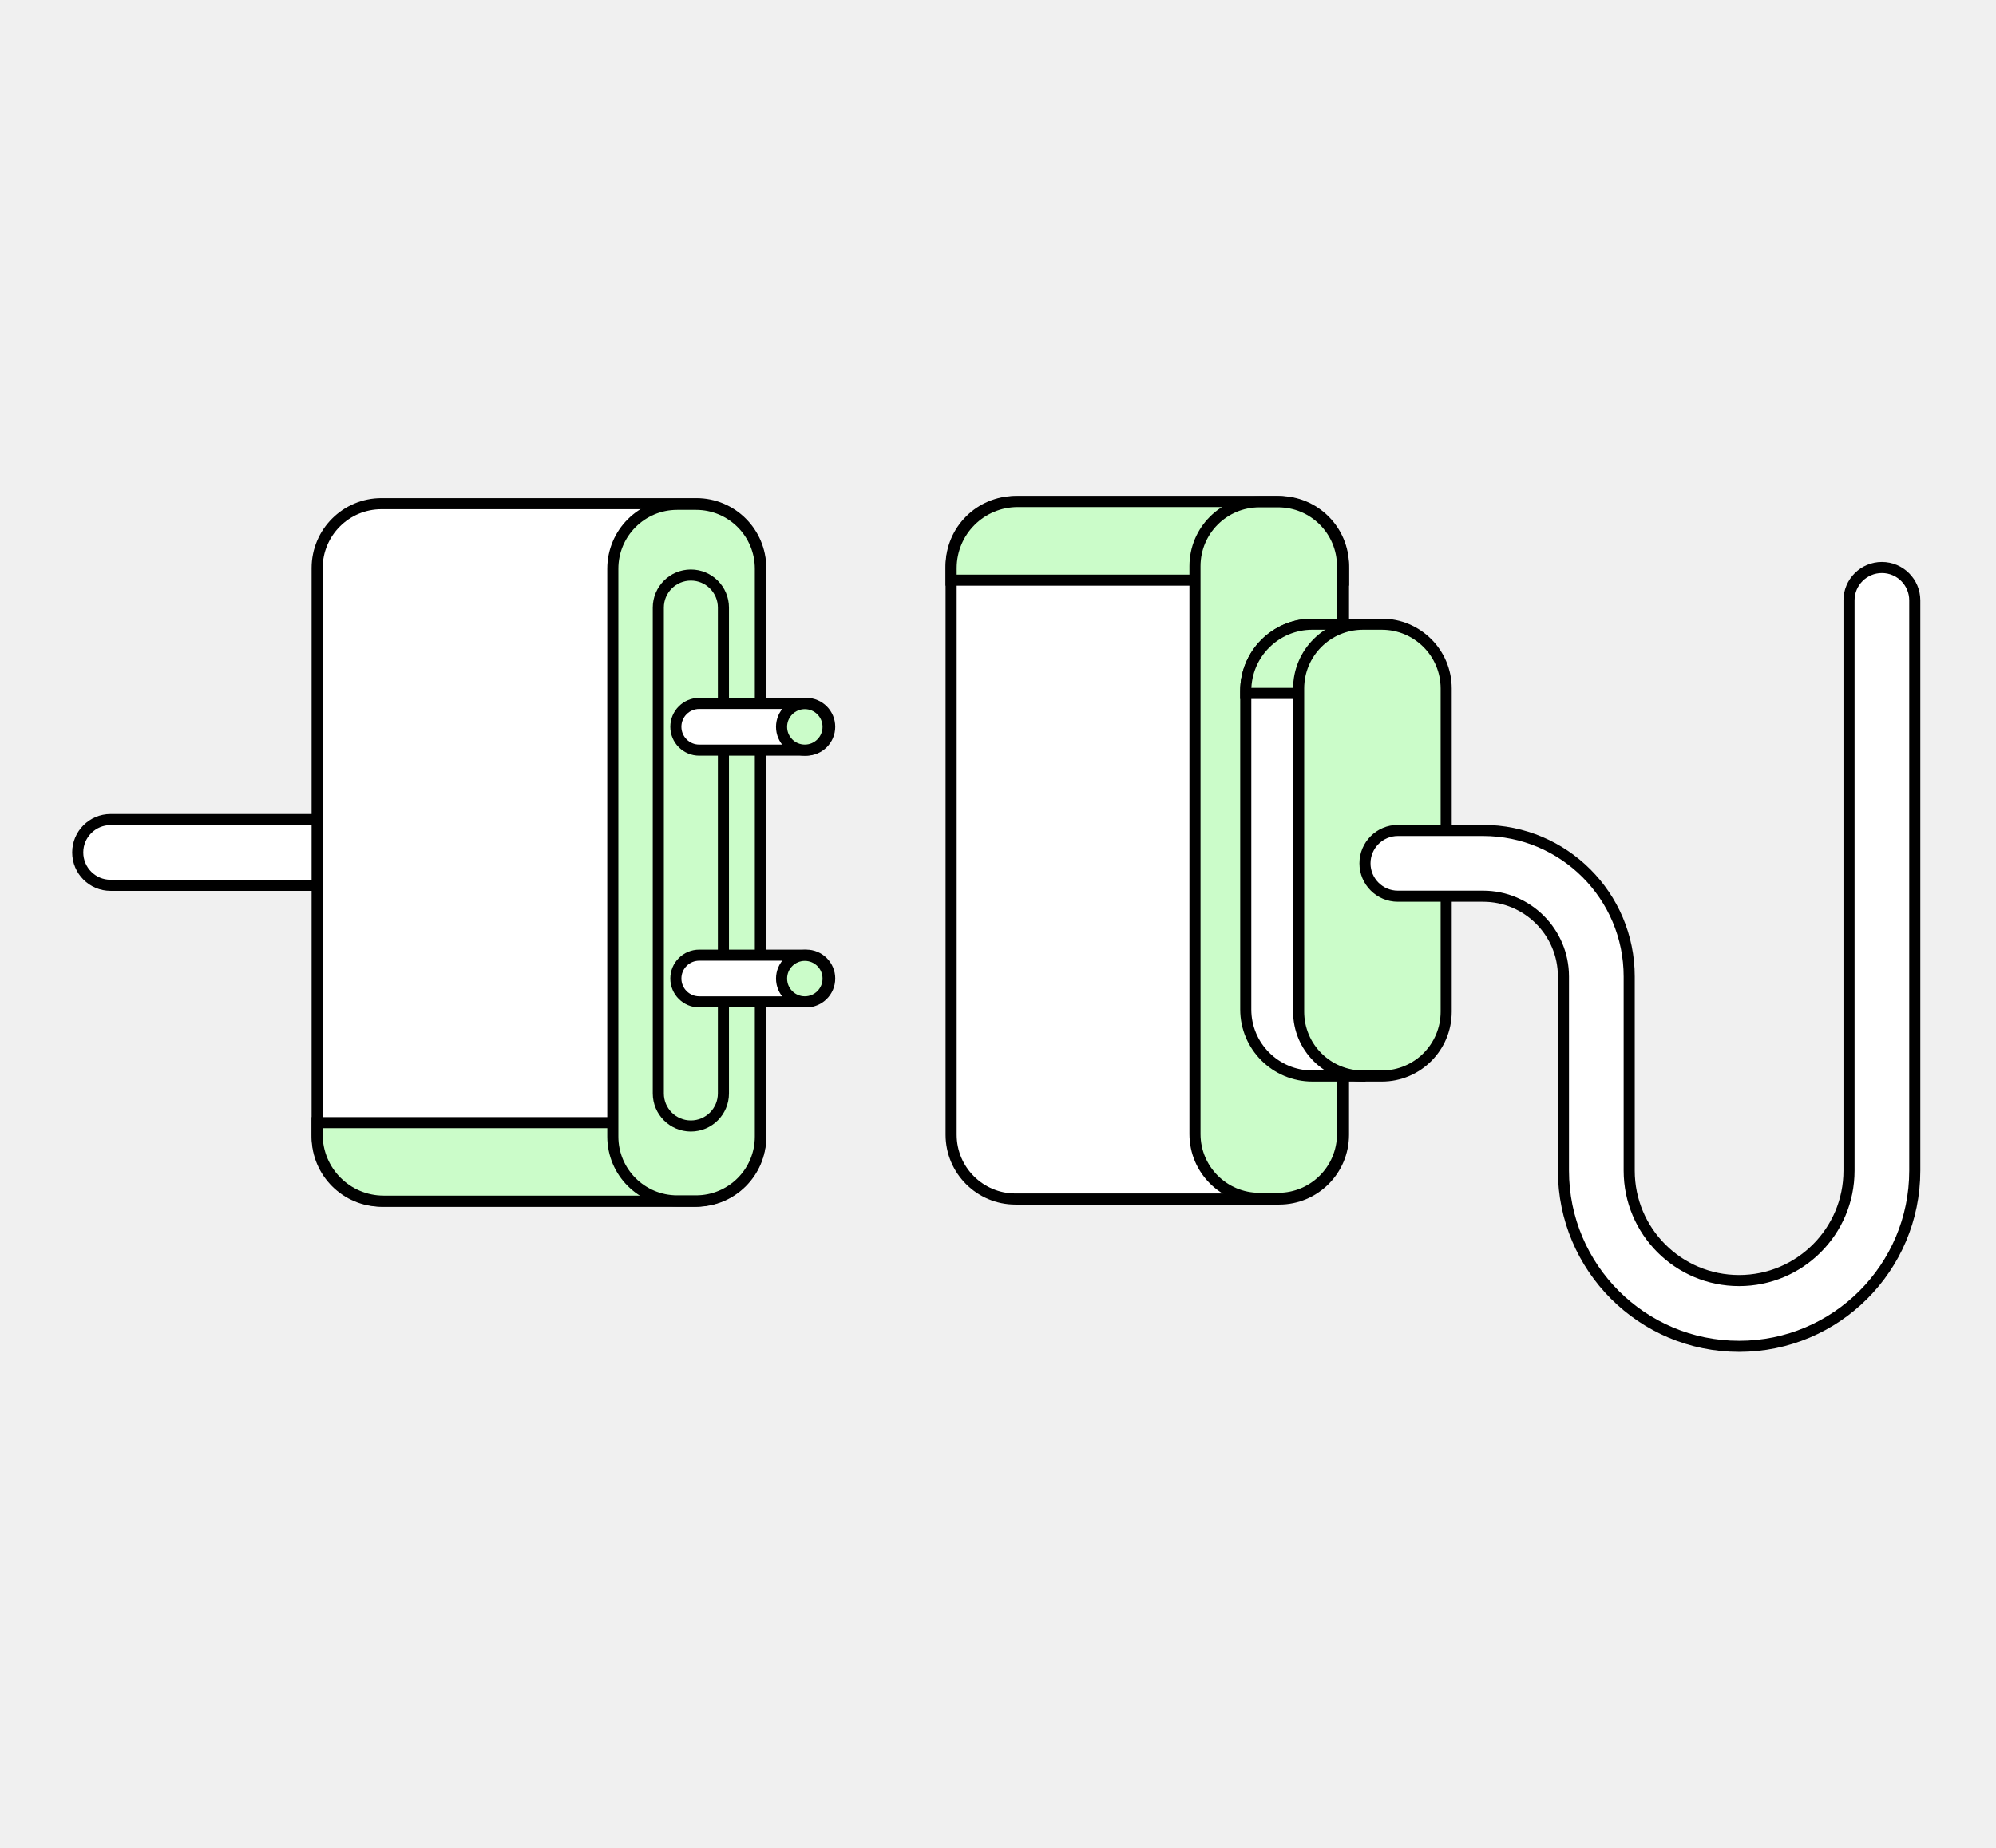
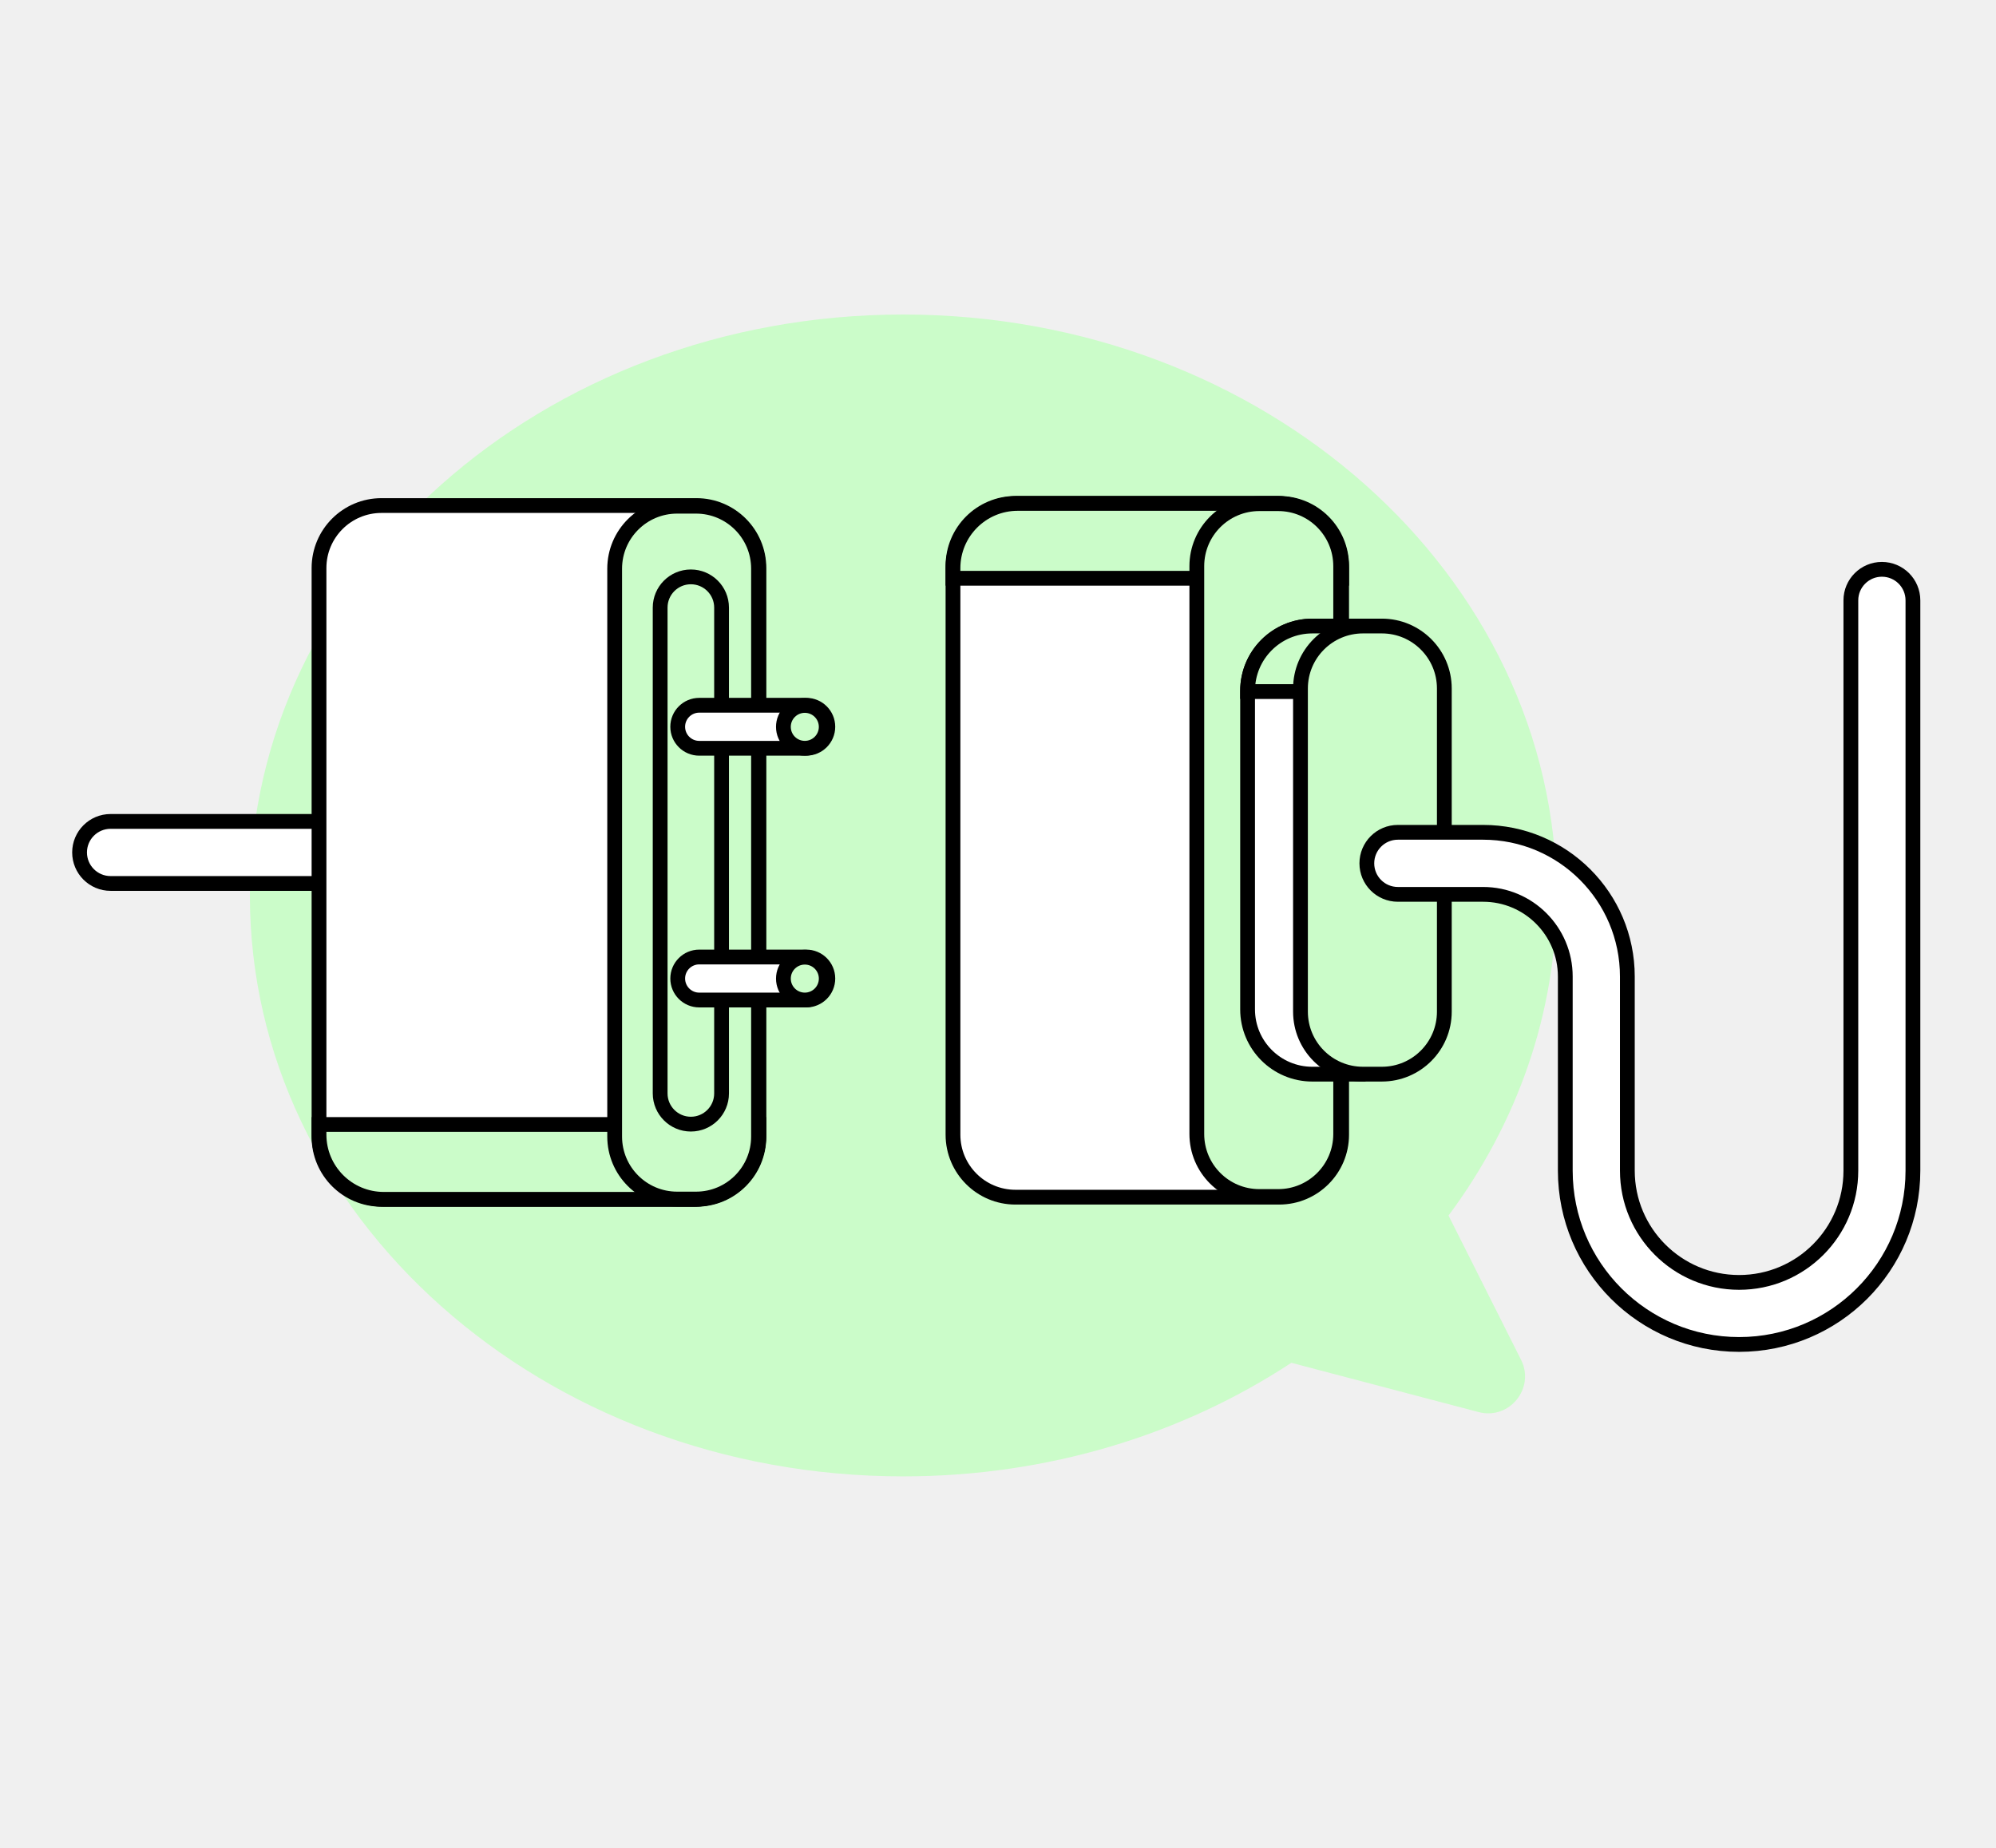
<svg xmlns="http://www.w3.org/2000/svg" width="108" height="100" viewBox="0 0 108 100" fill="none">
-   <rect x="4.205" y="47.91" width="3.558" height="17.9" rx="1.779" transform="rotate(-90 4.20527 47.91)" fill="white" stroke="black" stroke-width="0.6" />
-   <rect x="17.161" y="65.004" width="37.745" height="24.001" rx="3.481" transform="rotate(-90 17.1609 65.0037)" fill="white" stroke="black" stroke-width="0.6" />
-   <path d="M20.764 65.004C18.774 65.004 17.161 63.391 17.161 61.401L17.161 60.753L41.162 60.753L41.162 61.401C41.162 63.391 39.549 65.004 37.559 65.004L20.764 65.004Z" fill="#CBFCC9" stroke="black" stroke-width="0.6" />
-   <rect x="33.159" y="64.989" width="37.694" height="7.984" rx="3.481" transform="rotate(-90 33.1586 64.9891)" fill="#CBFCC9" stroke="black" stroke-width="0.6" />
-   <rect x="35.62" y="60.934" width="29.816" height="3.523" rx="1.762" transform="rotate(-90 35.6203 60.9344)" fill="#CBFCC9" stroke="black" stroke-width="0.6" />
-   <rect x="36.569" y="54.218" width="2.528" height="8.323" rx="1.264" transform="rotate(-90 36.5695 54.2176)" fill="white" stroke="black" stroke-width="0.6" />
-   <rect x="36.569" y="40.594" width="2.528" height="8.323" rx="1.264" transform="rotate(-90 36.5695 40.594)" fill="white" stroke="black" stroke-width="0.6" />
-   <rect x="42.288" y="54.218" width="2.518" height="2.518" rx="1.259" transform="rotate(-90 42.288 54.2176)" fill="#CBFCC9" stroke="black" stroke-width="0.6" />
-   <rect x="42.288" y="40.594" width="2.518" height="2.518" rx="1.259" transform="rotate(-90 42.288 40.594)" fill="#CBFCC9" stroke="black" stroke-width="0.6" />
-   <rect x="72.693" y="27.143" width="37.745" height="21.229" rx="3.481" transform="rotate(90 72.6933 27.1428)" fill="white" stroke="black" stroke-width="0.6" />
-   <path d="M69.091 27.143C71.08 27.143 72.693 28.756 72.693 30.745L72.693 31.394L51.464 31.394L51.464 30.745C51.464 28.756 53.077 27.143 55.067 27.143L69.091 27.143Z" fill="#CBFCC9" stroke="black" stroke-width="0.6" />
-   <rect x="72.641" y="27.157" width="37.694" height="7.984" rx="3.481" transform="rotate(90 72.6411 27.1574)" fill="#CBFCC9" stroke="black" stroke-width="0.6" />
-   <path d="M73.589 33.779L73.589 58.23L71.008 58.23C69.018 58.23 67.405 56.617 67.405 54.627L67.405 37.382C67.405 35.392 69.018 33.779 71.008 33.779L73.589 33.779Z" fill="white" stroke="black" stroke-width="0.6" />
-   <path d="M73.589 33.779L73.589 37.525L67.405 37.525L67.405 37.382C67.405 35.392 69.018 33.779 71.008 33.779L73.589 33.779Z" fill="#CBFCC9" stroke="black" stroke-width="0.6" />
-   <rect x="78.251" y="33.779" width="24.451" height="7.984" rx="3.481" transform="rotate(90 78.2505 33.779)" fill="#CBFCC9" stroke="black" stroke-width="0.6" />
-   <path d="M94.1 69.3C90.815 69.3 88.153 66.637 88.153 63.352L88.153 52.847C88.153 48.481 84.614 44.942 80.248 44.942L75.635 44.942C74.653 44.942 73.856 45.739 73.856 46.721C73.856 47.704 74.653 48.5 75.635 48.5L80.248 48.5C82.649 48.5 84.595 50.446 84.595 52.847L84.595 63.352C84.595 68.602 88.85 72.858 94.1 72.858C99.35 72.858 103.605 68.602 103.605 63.352L103.605 32.489C103.605 31.506 102.809 30.71 101.826 30.71C100.844 30.71 100.047 31.506 100.047 32.489L100.047 63.352C100.047 66.637 97.385 69.3 94.1 69.3Z" fill="white" stroke="black" stroke-width="0.6" />
+   <path fill-rule="evenodd" clip-rule="evenodd" d="M48.871 79.897C29.347 79.897 13.52 65.822 13.52 48.459C13.52 31.096 29.347 17.021 48.871 17.021C68.395 17.021 84.223 31.096 84.223 48.459C84.223 54.86 82.072 60.814 78.377 65.781L82.3 73.585C83.074 75.124 81.67 76.856 80.004 76.417L69.873 73.75C64.001 77.613 56.736 79.897 48.871 79.897Z" fill="#CBFCC9" />
+   <rect x="4.305" y="47.81" width="3.358" height="17.7" rx="1.679" transform="rotate(-90 4.30527 47.81)" fill="white" stroke="black" stroke-width="0.8" />
+   <rect x="17.261" y="64.904" width="37.545" height="23.801" rx="3.381" transform="rotate(-90 17.2608 64.9037)" fill="white" stroke="black" stroke-width="0.8" />
+   <path d="M20.764 64.904C18.829 64.904 17.261 63.336 17.261 61.401L17.261 60.853L41.062 60.853L41.062 61.401C41.062 63.336 39.494 64.904 37.559 64.904L20.764 64.904Z" fill="#CBFCC9" stroke="black" stroke-width="0.8" />
+   <rect x="33.259" y="64.889" width="37.494" height="7.784" rx="3.381" transform="rotate(-90 33.2586 64.8891)" fill="#CBFCC9" stroke="black" stroke-width="0.8" />
+   <rect x="35.72" y="60.834" width="29.616" height="3.323" rx="1.662" transform="rotate(-90 35.7203 60.8344)" fill="#CBFCC9" stroke="black" stroke-width="0.8" />
+   <rect x="36.669" y="54.118" width="2.328" height="8.123" rx="1.164" transform="rotate(-90 36.6695 54.1176)" fill="white" stroke="black" stroke-width="0.8" />
+   <rect x="36.669" y="40.494" width="2.328" height="8.123" rx="1.164" transform="rotate(-90 36.6695 40.494)" fill="white" stroke="black" stroke-width="0.8" />
+   <rect x="42.388" y="54.118" width="2.318" height="2.318" rx="1.159" transform="rotate(-90 42.388 54.1176)" fill="#CBFCC9" stroke="black" stroke-width="0.8" />
+   <rect x="42.388" y="40.494" width="2.318" height="2.318" rx="1.159" transform="rotate(-90 42.388 40.494)" fill="#CBFCC9" stroke="black" stroke-width="0.8" />
+   <rect x="72.593" y="27.243" width="37.545" height="21.029" rx="3.381" transform="rotate(90 72.5934 27.2428)" fill="white" stroke="black" stroke-width="0.8" />
+   <path d="M69.091 27.243C71.025 27.243 72.593 28.811 72.593 30.745L72.593 31.294L51.564 31.294L51.564 30.745C51.564 28.811 53.132 27.243 55.067 27.243L69.091 27.243Z" fill="#CBFCC9" stroke="black" stroke-width="0.8" />
+   <rect x="72.541" y="27.257" width="37.494" height="7.784" rx="3.381" transform="rotate(90 72.5412 27.2574)" fill="#CBFCC9" stroke="black" stroke-width="0.8" />
+   <path d="M73.489 33.879L73.489 58.13L71.008 58.13C69.073 58.13 67.505 56.562 67.505 54.627L67.505 37.382C67.505 35.447 69.073 33.879 71.008 33.879L73.489 33.879Z" fill="white" stroke="black" stroke-width="0.8" />
+   <path d="M73.489 33.879L73.489 37.425L67.505 37.425L67.505 37.382C67.505 35.447 69.073 33.879 71.008 33.879L73.489 33.879Z" fill="#CBFCC9" stroke="black" stroke-width="0.8" />
+   <rect x="78.15" y="33.879" width="24.251" height="7.784" rx="3.381" transform="rotate(90 78.1505 33.879)" fill="#CBFCC9" stroke="black" stroke-width="0.8" />
+   <path d="M94.1 69.4C90.76 69.4 88.053 66.692 88.053 63.352L88.053 52.847C88.053 48.537 84.558 45.042 80.248 45.042L75.636 45.042C74.708 45.042 73.957 45.794 73.957 46.721C73.957 47.649 74.708 48.4 75.636 48.4L80.248 48.4C82.704 48.4 84.695 50.391 84.695 52.847L84.695 63.352C84.695 68.547 88.906 72.758 94.1 72.758C99.294 72.758 103.505 68.547 103.505 63.352L103.505 32.489C103.505 31.562 102.754 30.81 101.826 30.81C100.899 30.81 100.147 31.562 100.147 32.489L100.147 63.352C100.147 66.692 97.44 69.4 94.1 69.4Z" fill="white" stroke="black" stroke-width="0.8" />
</svg>
